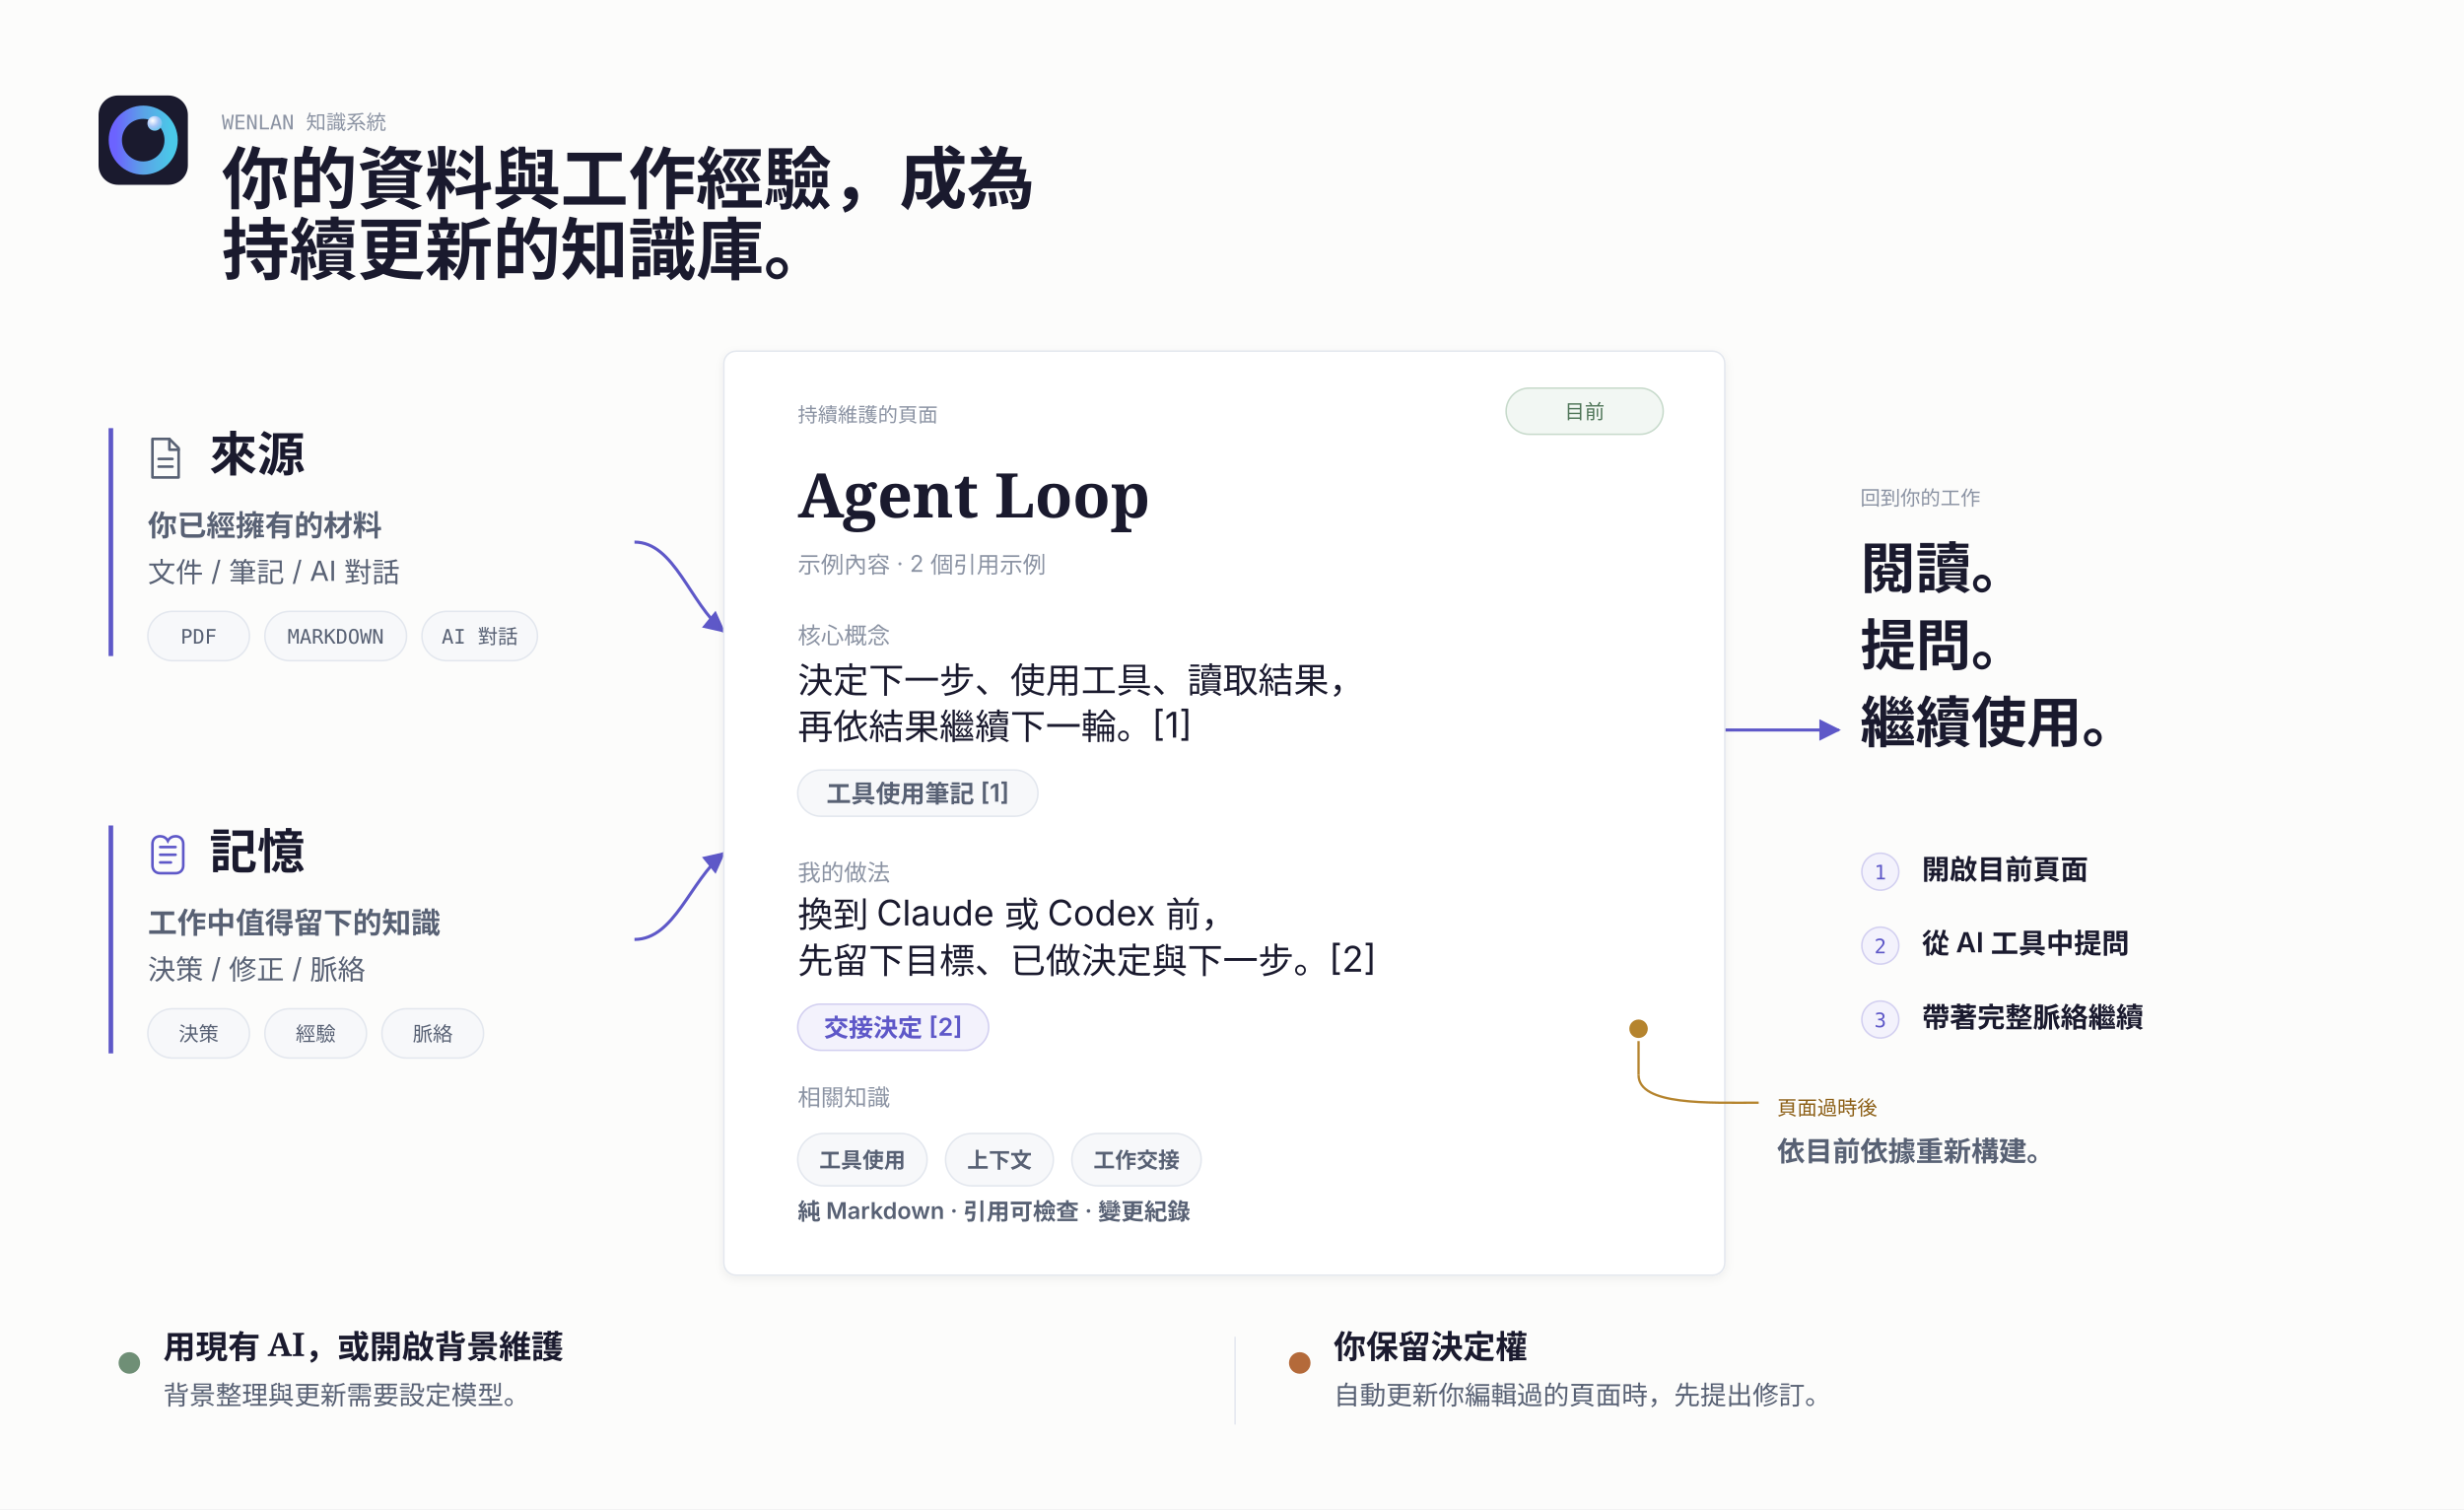
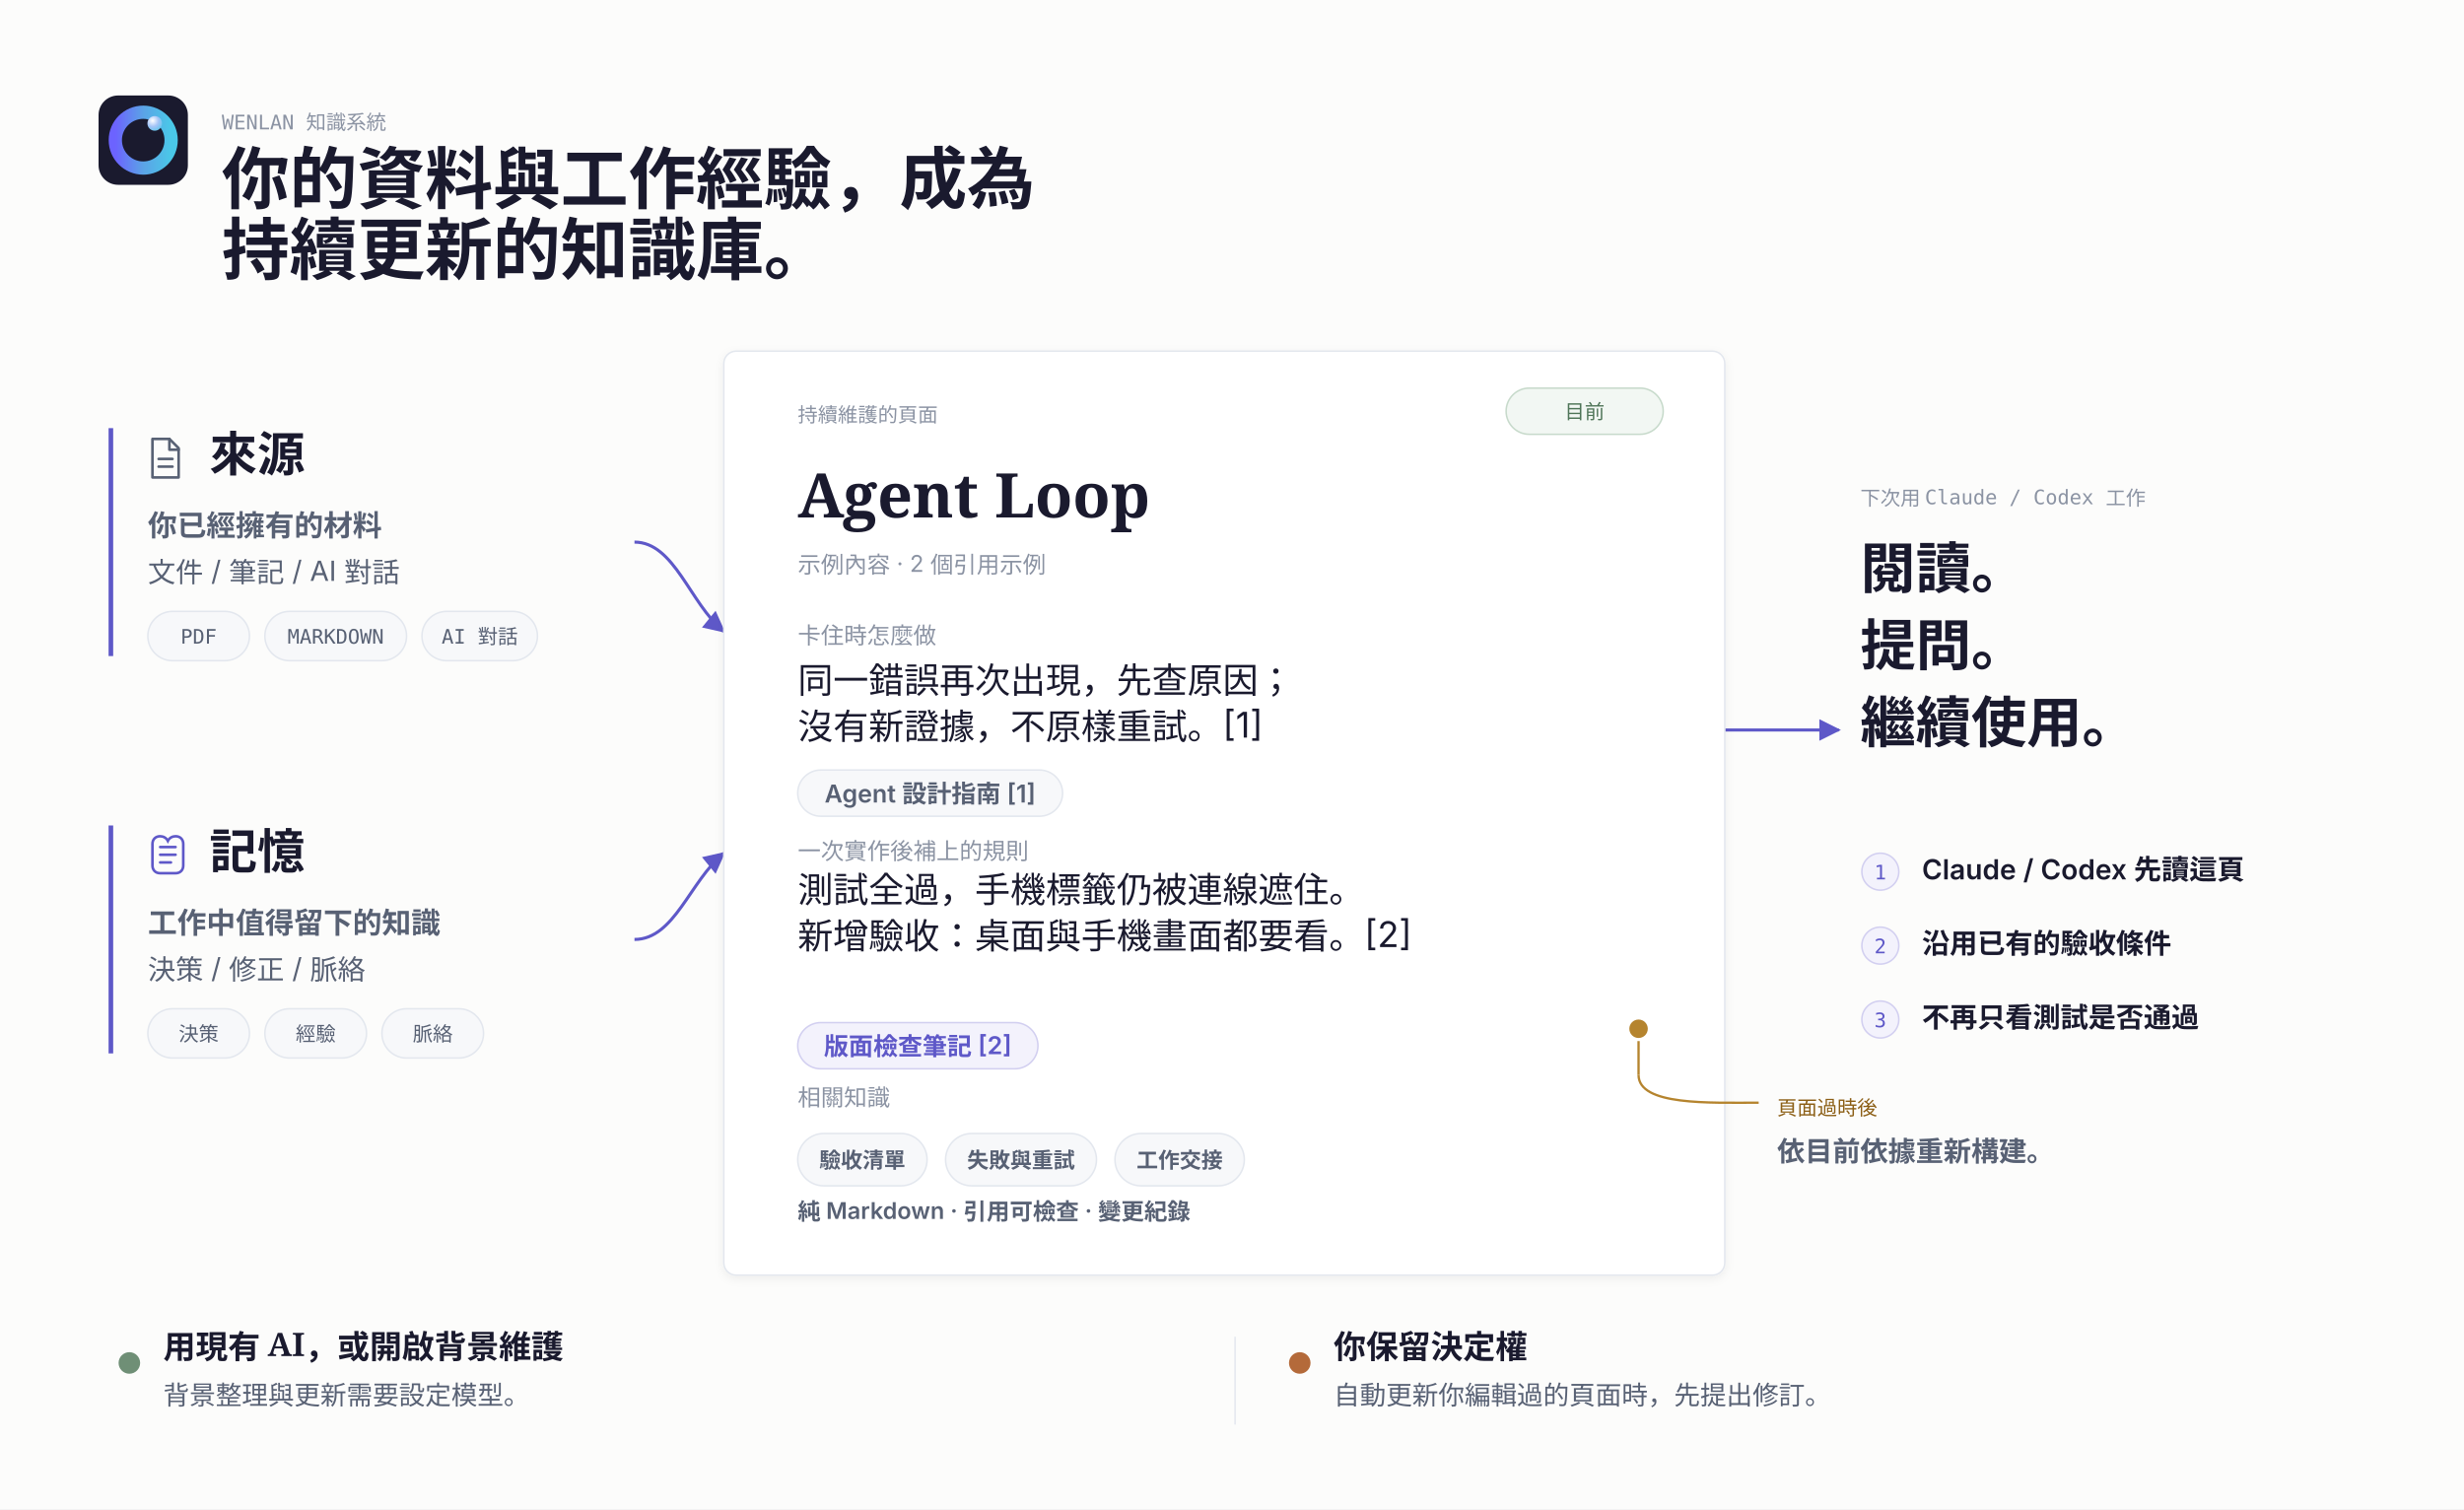
<svg xmlns="http://www.w3.org/2000/svg" width="1600" height="980" viewBox="0 0 1600 980" role="img" aria-labelledby="title desc">
  <style>text { font-kerning: normal; }</style>
  <rect width="1600" height="980" fill="#FCFCFB" />
  <g transform="translate(64 62) scale(0.1132812)">
    <rect width="512" height="512" rx="112" fill="#1A1A2E" />
    <circle cx="256" cy="256" r="160" fill="none" stroke="url(#overview-zh-Hant-desktop-ring)" stroke-width="76" />
    <circle cx="322" cy="160" r="42" fill="url(#overview-zh-Hant-desktop-orb)" />
  </g>
  <g data-fit-region="overview-zh-Hant-desktop-heading" data-fit-x="144" data-fit-y="58" data-fit-width="1392" data-fit-height="142" data-check-overlap="false">
    <text x="144" y="84" font-family="'JetBrains Mono', monospace" font-size="13" font-weight="500" fill="#8B93A3" text-anchor="start">WENLAN 知識系統</text>
    <text x="144" y="132" font-family="'Fraunces', Georgia, serif" font-size="44" font-weight="600" fill="#1A1A2E" text-anchor="start">你的資料與工作經驗，成為</text>
    <text x="144" y="178" font-family="'Fraunces', Georgia, serif" font-size="44" font-weight="600" fill="#1A1A2E" text-anchor="start">持續更新的知識庫。</text>
  </g>
  <path d="M412 352 C438 352 448 392 470 410" fill="none" stroke="#5E58C8" stroke-width="2" marker-end="url(#overview-zh-Hant-desktop-arrow)" />
  <path d="M412 610 C438 610 448 572 470 554" fill="none" stroke="#5E58C8" stroke-width="2" marker-end="url(#overview-zh-Hant-desktop-arrow)" />
  <path d="M1120 474 C1160 474 1176 474 1194 474" fill="none" stroke="#5E58C8" stroke-width="2" marker-end="url(#overview-zh-Hant-desktop-arrow)" />
  <g data-fit-region="overview-zh-Hant-desktop-sources" data-fit-x="72" data-fit-y="260" data-fit-width="350" data-fit-height="186" data-check-overlap="true">
    <line x1="72" y1="278" x2="72" y2="426" stroke="#5E58C8" stroke-width="3" />
    <g fill="none" stroke="#586174" stroke-width="1.7" stroke-linecap="round" stroke-linejoin="round">
      <path d="M99 285h11l6 6v19H99z" />
      <path d="M110 285v7h6" />
      <path d="M103 298h9M103 303h9" />
    </g>
    <text x="136" y="306" font-family="'Fraunces', Georgia, serif" font-size="31" font-weight="600" fill="#1A1A2E" text-anchor="start">來源</text>
    <text x="96" y="348" font-family="'Instrument Sans', -apple-system, sans-serif" font-size="19" font-weight="600" fill="#586174" text-anchor="start">你已經擁有的材料</text>
    <text x="96" y="378" font-family="'Instrument Sans', -apple-system, sans-serif" font-size="18" font-weight="400" fill="#586174" text-anchor="start">文件 / 筆記 / AI 對話</text>
    <g>
      <rect x="96" y="397" width="66" height="32" rx="16" fill="#F7F8FA" stroke="#E3E7EE" />
      <text x="129" y="417.94" font-family="'JetBrains Mono', monospace" font-size="13" font-weight="500" fill="#586174" text-anchor="middle">PDF</text>
    </g>
    <g>
      <rect x="172" y="397" width="92" height="32" rx="16" fill="#F7F8FA" stroke="#E3E7EE" />
      <text x="218" y="417.94" font-family="'JetBrains Mono', monospace" font-size="13" font-weight="500" fill="#586174" text-anchor="middle">MARKDOWN</text>
    </g>
    <g>
      <rect x="274" y="397" width="75" height="32" rx="16" fill="#F7F8FA" stroke="#E3E7EE" />
      <text x="311.5" y="417.94" font-family="'JetBrains Mono', monospace" font-size="13" font-weight="500" fill="#586174" text-anchor="middle">AI 對話</text>
    </g>
  </g>
  <g data-fit-region="overview-zh-Hant-desktop-memories" data-fit-x="72" data-fit-y="518" data-fit-width="350" data-fit-height="186" data-check-overlap="true">
    <line x1="72" y1="536" x2="72" y2="684" stroke="#5E58C8" stroke-width="3" />
    <g fill="none" stroke="#5E58C8" stroke-width="1.7" stroke-linecap="round">
      <path d="M99 548c0-3 2-5 5-5 2 0 4 1 5 3 1-2 3-3 5-3 3 0 5 2 5 5v14c0 3-2 5-5 5H104c-3 0-5-2-5-5z" />
      <path d="M104 550h10M104 555h10M104 560h7" />
    </g>
    <text x="136" y="564" font-family="'Fraunces', Georgia, serif" font-size="31" font-weight="600" fill="#1A1A2E" text-anchor="start">記憶</text>
    <text x="96" y="606" font-family="'Instrument Sans', -apple-system, sans-serif" font-size="19" font-weight="600" fill="#586174" text-anchor="start">工作中值得留下的知識</text>
    <text x="96" y="636" font-family="'Instrument Sans', -apple-system, sans-serif" font-size="18" font-weight="400" fill="#586174" text-anchor="start">決策 / 修正 / 脈絡</text>
    <g>
      <rect x="96" y="655" width="66" height="32" rx="16" fill="#F7F8FA" stroke="#E3E7EE" />
      <text x="129" y="675.94" font-family="'JetBrains Mono', monospace" font-size="13" font-weight="500" fill="#586174" text-anchor="middle">決策</text>
    </g>
    <g>
      <rect x="172" y="655" width="66" height="32" rx="16" fill="#F7F8FA" stroke="#E3E7EE" />
      <text x="205" y="675.94" font-family="'JetBrains Mono', monospace" font-size="13" font-weight="500" fill="#586174" text-anchor="middle">經驗</text>
    </g>
    <g>
      <rect x="248" y="655" width="66" height="32" rx="16" fill="#F7F8FA" stroke="#E3E7EE" />
      <text x="281" y="675.94" font-family="'JetBrains Mono', monospace" font-size="13" font-weight="500" fill="#586174" text-anchor="middle">脈絡</text>
    </g>
  </g>
  <g data-fit-region="overview-zh-Hant-desktop-page" data-fit-x="470" data-fit-y="228" data-fit-width="650" data-fit-height="600" data-check-overlap="false">
    <g filter="url(#overview-zh-Hant-desktop-page-shadow)">
      <rect x="470" y="228" width="650" height="600" rx="8" fill="#FFFFFF" stroke="#E3E7EE" />
    </g>
    <text x="518" y="274" font-family="'JetBrains Mono', monospace" font-size="13" font-weight="500" fill="#8B93A3" text-anchor="start">持續維護的頁面</text>
    <g>
      <rect x="978" y="252" width="102" height="30" rx="15" fill="#F2F7F3" stroke="#C7DACB" />
      <text x="1029" y="271.94" font-family="'JetBrains Mono', monospace" font-size="13" font-weight="500" fill="#4F7558" text-anchor="middle">目前</text>
    </g>
    <text x="518" y="336" font-family="'Fraunces', Georgia, serif" font-size="40" font-weight="600" fill="#1A1A2E" text-anchor="start">Agent Loop</text>
    <text x="518" y="372" font-family="'Instrument Sans', -apple-system, sans-serif" font-size="15" font-weight="400" fill="#8B93A3" text-anchor="start">示例內容 · 2 個引用示例</text>
-     <text x="518" y="418" font-family="'JetBrains Mono', monospace" font-size="15" font-weight="500" fill="#8B93A3" text-anchor="start">核心概念</text>
-     <text x="518" y="450" font-family="'Instrument Sans', -apple-system, sans-serif" font-size="23" font-weight="400" fill="#1A1A2E" text-anchor="start">決定下一步、使用工具、讀取結果，</text>
-     <text x="518" y="480" font-family="'Instrument Sans', -apple-system, sans-serif" font-size="23" font-weight="400" fill="#1A1A2E" text-anchor="start">再依結果繼續下一輪。[1]</text>
+     <text x="518" y="418" font-family="'JetBrains Mono', monospace" font-size="15" font-weight="500" fill="#8B93A3" text-anchor="start">卡住時怎麼做</text>
+     <text x="518" y="450" font-family="'Instrument Sans', -apple-system, sans-serif" font-size="23" font-weight="400" fill="#1A1A2E" text-anchor="start">同一錯誤再次出現，先查原因；</text>
+     <text x="518" y="480" font-family="'Instrument Sans', -apple-system, sans-serif" font-size="23" font-weight="400" fill="#1A1A2E" text-anchor="start">沒有新證據，不原樣重試。[1]</text>
    <g>
-       <rect x="518" y="500" width="156" height="30" rx="15" fill="#F7F8FA" stroke="#E3E7EE" />
-       <text x="596" y="521.08" font-family="'Instrument Sans', -apple-system, sans-serif" font-size="16" font-weight="600" fill="#586174" text-anchor="middle">工具使用筆記 [1]</text>
+       <rect x="518" y="500" width="172" height="30" rx="15" fill="#F7F8FA" stroke="#E3E7EE" />
+       <text x="604" y="521.08" font-family="'Instrument Sans', -apple-system, sans-serif" font-size="16" font-weight="600" fill="#586174" text-anchor="middle">Agent 設計指南 [1]</text>
    </g>
-     <text x="518" y="572" font-family="'JetBrains Mono', monospace" font-size="15" font-weight="500" fill="#8B93A3" text-anchor="start">我的做法</text>
-     <text x="518" y="602" font-family="'Instrument Sans', -apple-system, sans-serif" font-size="23" font-weight="400" fill="#1A1A2E" text-anchor="start">換到 Claude 或 Codex 前，</text>
-     <text x="518" y="632" font-family="'Instrument Sans', -apple-system, sans-serif" font-size="23" font-weight="400" fill="#1A1A2E" text-anchor="start">先留下目標、已做決定與下一步。[2]</text>
+     <text x="518" y="558" font-family="'JetBrains Mono', monospace" font-size="15" font-weight="500" fill="#8B93A3" text-anchor="start">一次實作後補上的規則</text>
+     <text x="518" y="586" font-family="'Instrument Sans', -apple-system, sans-serif" font-size="23" font-weight="400" fill="#1A1A2E" text-anchor="start">測試全過，手機標籤仍被連線遮住。</text>
+     <text x="518" y="616" font-family="'Instrument Sans', -apple-system, sans-serif" font-size="23" font-weight="400" fill="#1A1A2E" text-anchor="start">新增驗收：桌面與手機畫面都要看。[2]</text>
    <g>
-       <rect x="518" y="652" width="124" height="30" rx="15" fill="#F3F2FC" stroke="#D2CFF0" />
-       <text x="580" y="673.08" font-family="'Instrument Sans', -apple-system, sans-serif" font-size="16" font-weight="600" fill="#5E58C8" text-anchor="middle">交接決定 [2]</text>
+       <rect x="518" y="664" width="156" height="30" rx="15" fill="#F3F2FC" stroke="#D2CFF0" />
+       <text x="596" y="685.08" font-family="'Instrument Sans', -apple-system, sans-serif" font-size="16" font-weight="600" fill="#5E58C8" text-anchor="middle">版面檢查筆記 [2]</text>
    </g>
    <circle cx="1064" cy="668" r="6" fill="#B5842E" />
    <line x1="1064" y1="676" x2="1064" y2="698" stroke="#B5842E" stroke-width="1.5" />
    <text x="518" y="718" font-family="'JetBrains Mono', monospace" font-size="15" font-weight="500" fill="#8B93A3" text-anchor="start">相關知識</text>
    <g>
      <rect x="518" y="736" width="84" height="34" rx="17" fill="#F7F8FA" stroke="#E3E7EE" />
-       <text x="560" y="758.32" font-family="'Instrument Sans', -apple-system, sans-serif" font-size="14" font-weight="600" fill="#586174" text-anchor="middle">工具使用</text>
+       <text x="560" y="758.32" font-family="'Instrument Sans', -apple-system, sans-serif" font-size="14" font-weight="600" fill="#586174" text-anchor="middle">驗收清單</text>
    </g>
    <g>
-       <rect x="614" y="736" width="70" height="34" rx="17" fill="#F7F8FA" stroke="#E3E7EE" />
-       <text x="649" y="758.32" font-family="'Instrument Sans', -apple-system, sans-serif" font-size="14" font-weight="600" fill="#586174" text-anchor="middle">上下文</text>
+       <rect x="614" y="736" width="98" height="34" rx="17" fill="#F7F8FA" stroke="#E3E7EE" />
+       <text x="663" y="758.32" font-family="'Instrument Sans', -apple-system, sans-serif" font-size="14" font-weight="600" fill="#586174" text-anchor="middle">失敗與重試</text>
    </g>
    <g>
-       <rect x="696" y="736" width="84" height="34" rx="17" fill="#F7F8FA" stroke="#E3E7EE" />
-       <text x="738" y="758.32" font-family="'Instrument Sans', -apple-system, sans-serif" font-size="14" font-weight="600" fill="#586174" text-anchor="middle">工作交接</text>
+       <rect x="724" y="736" width="84" height="34" rx="17" fill="#F7F8FA" stroke="#E3E7EE" />
+       <text x="766" y="758.32" font-family="'Instrument Sans', -apple-system, sans-serif" font-size="14" font-weight="600" fill="#586174" text-anchor="middle">工作交接</text>
    </g>
    <text x="518" y="792" font-family="'Instrument Sans', -apple-system, sans-serif" font-size="15" font-weight="600" fill="#586174" text-anchor="start">純 Markdown · 引用可檢查 · 變更紀錄</text>
  </g>
  <g data-fit-region="overview-zh-Hant-desktop-changed-support" data-fit-x="1124" data-fit-y="704" data-fit-width="390" data-fit-height="80" data-check-overlap="true">
    <path d="M1064 698 C1064 718 1110 716 1142 716" fill="none" stroke="#B5842E" stroke-width="1.5" />
    <text x="1154" y="724" font-family="'JetBrains Mono', monospace" font-size="13" font-weight="500" fill="#8C5F16" text-anchor="start">頁面過時後</text>
    <text x="1154" y="754" font-family="'Instrument Sans', -apple-system, sans-serif" font-size="18" font-weight="600" fill="#586174" text-anchor="start">依目前依據重新構建。</text>
  </g>
  <g data-fit-region="overview-zh-Hant-desktop-back-to-work" data-fit-x="1208" data-fit-y="308" data-fit-width="326" data-fit-height="390" data-check-overlap="true">
-     <text x="1208" y="328" font-family="'JetBrains Mono', monospace" font-size="13" font-weight="500" fill="#8B93A3" text-anchor="start">回到你的工作</text>
+     <text x="1208" y="328" font-family="'JetBrains Mono', monospace" font-size="13" font-weight="500" fill="#8B93A3" text-anchor="start">下次用 Claude / Codex 工作</text>
    <text x="1208" y="382" font-family="'Fraunces', Georgia, serif" font-size="36" font-weight="600" fill="#1A1A2E" text-anchor="start">閱讀。</text>
    <text x="1208" y="432" font-family="'Fraunces', Georgia, serif" font-size="36" font-weight="600" fill="#1A1A2E" text-anchor="start">提問。</text>
    <text x="1208" y="482" font-family="'Fraunces', Georgia, serif" font-size="36" font-weight="600" fill="#1A1A2E" text-anchor="start">繼續使用。</text>
    <circle cx="1221" cy="566" r="12" fill="#F3F2FC" stroke="#D2CFF0" />
    <text x="1221" y="571" font-family="'JetBrains Mono', monospace" font-size="13" font-weight="500" fill="#5E58C8" text-anchor="middle">1</text>
-     <text x="1248" y="571" font-family="'Instrument Sans', -apple-system, sans-serif" font-size="18" font-weight="600" fill="#1A1A2E" text-anchor="start">開啟目前頁面</text>
+     <text x="1248" y="571" font-family="'Instrument Sans', -apple-system, sans-serif" font-size="18" font-weight="600" fill="#1A1A2E" text-anchor="start">Claude / Codex 先讀這頁</text>
    <circle cx="1221" cy="614" r="12" fill="#F3F2FC" stroke="#D2CFF0" />
    <text x="1221" y="619" font-family="'JetBrains Mono', monospace" font-size="13" font-weight="500" fill="#5E58C8" text-anchor="middle">2</text>
-     <text x="1248" y="619" font-family="'Instrument Sans', -apple-system, sans-serif" font-size="18" font-weight="600" fill="#1A1A2E" text-anchor="start">從 AI 工具中提問</text>
+     <text x="1248" y="619" font-family="'Instrument Sans', -apple-system, sans-serif" font-size="18" font-weight="600" fill="#1A1A2E" text-anchor="start">沿用已有的驗收條件</text>
    <circle cx="1221" cy="662" r="12" fill="#F3F2FC" stroke="#D2CFF0" />
    <text x="1221" y="667" font-family="'JetBrains Mono', monospace" font-size="13" font-weight="500" fill="#5E58C8" text-anchor="middle">3</text>
-     <text x="1248" y="667" font-family="'Instrument Sans', -apple-system, sans-serif" font-size="18" font-weight="600" fill="#1A1A2E" text-anchor="start">帶著完整脈絡繼續</text>
+     <text x="1248" y="667" font-family="'Instrument Sans', -apple-system, sans-serif" font-size="18" font-weight="600" fill="#1A1A2E" text-anchor="start">不再只看測試是否通過</text>
  </g>
  <g data-fit-region="overview-zh-Hant-desktop-authority" data-fit-x="64" data-fit-y="842" data-fit-width="1472" data-fit-height="100" data-check-overlap="true">
    <circle cx="84" cy="885" r="7" fill="#6F8F76" />
    <text x="106" y="882" font-family="'Fraunces', Georgia, serif" font-size="21" font-weight="600" fill="#1A1A2E" text-anchor="start">用現有 AI，或開啟背景維護</text>
    <text x="106" y="912" font-family="'Instrument Sans', -apple-system, sans-serif" font-size="17" font-weight="400" fill="#586174" text-anchor="start">背景整理與更新需要設定模型。</text>
    <line x1="802" y1="868" x2="802" y2="925" stroke="#E3E7EE" />
    <circle cx="844" cy="885" r="7" fill="#B46A3A" />
    <text x="866" y="882" font-family="'Fraunces', Georgia, serif" font-size="21" font-weight="600" fill="#1A1A2E" text-anchor="start">你保留決定權</text>
    <text x="866" y="912" font-family="'Instrument Sans', -apple-system, sans-serif" font-size="17" font-weight="400" fill="#586174" text-anchor="start">自動更新你編輯過的頁面時，先提出修訂。</text>
  </g>
  <defs>
    <linearGradient id="overview-zh-Hant-desktop-ring" x1="96" y1="256" x2="416" y2="256" gradientUnits="userSpaceOnUse">
      <stop stop-color="#6C63FF" />
      <stop offset="0.5" stop-color="#5BA3E6" />
      <stop offset="1" stop-color="#4AC8E8" />
    </linearGradient>
    <radialGradient id="overview-zh-Hant-desktop-orb" cx="0" cy="0" r="1" gradientUnits="userSpaceOnUse" gradientTransform="translate(310 144) rotate(52.125) scale(76.0263)">
      <stop stop-color="#FFFFFF" />
      <stop offset="0.45" stop-color="#A5C4F7" />
      <stop offset="1" stop-color="#4AC8E8" />
    </radialGradient>
    <marker id="overview-zh-Hant-desktop-arrow" viewBox="0 0 10 10" refX="9" refY="5" markerWidth="7" markerHeight="7" orient="auto-start-reverse">
      <path d="M0 0L10 5L0 10Z" fill="#5E58C8" />
    </marker>
    <filter id="overview-zh-Hant-desktop-page-shadow" x="-20%" y="-20%" width="140%" height="150%">
      <feDropShadow dx="0" dy="14" stdDeviation="18" flood-color="#1A1A2E" flood-opacity="0.10" />
      <feDropShadow dx="0" dy="2" stdDeviation="3" flood-color="#1A1A2E" flood-opacity="0.06" />
    </filter>
  </defs>
</svg>
